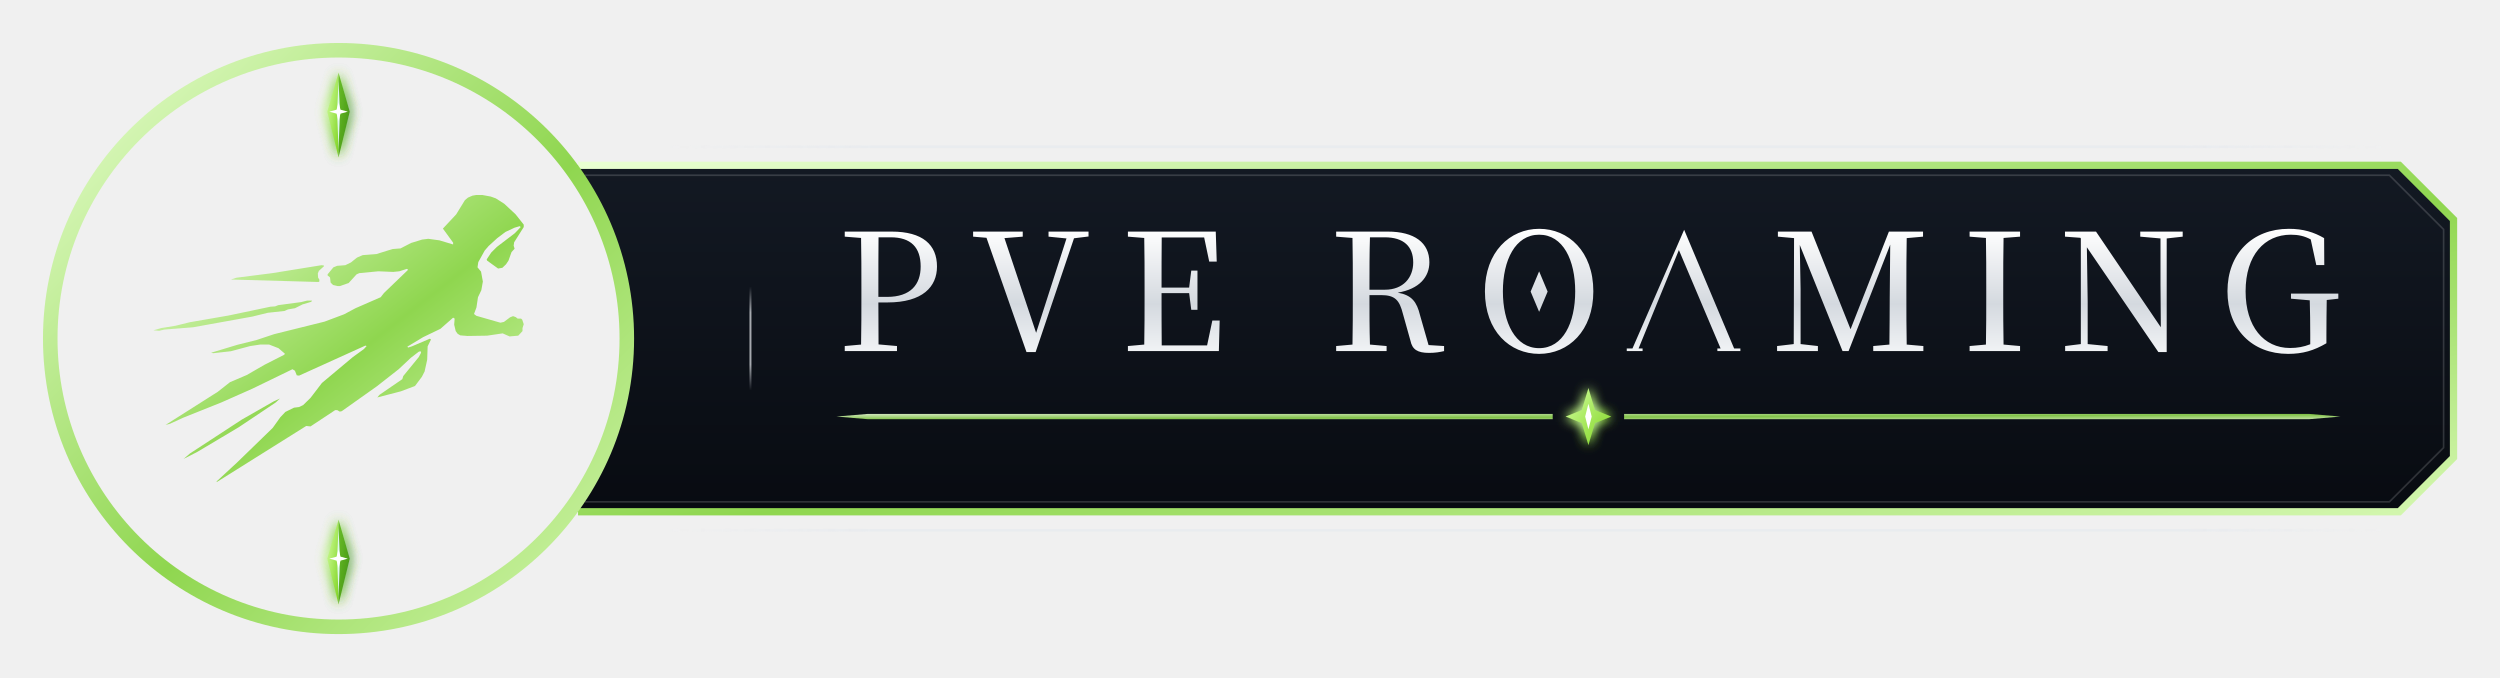
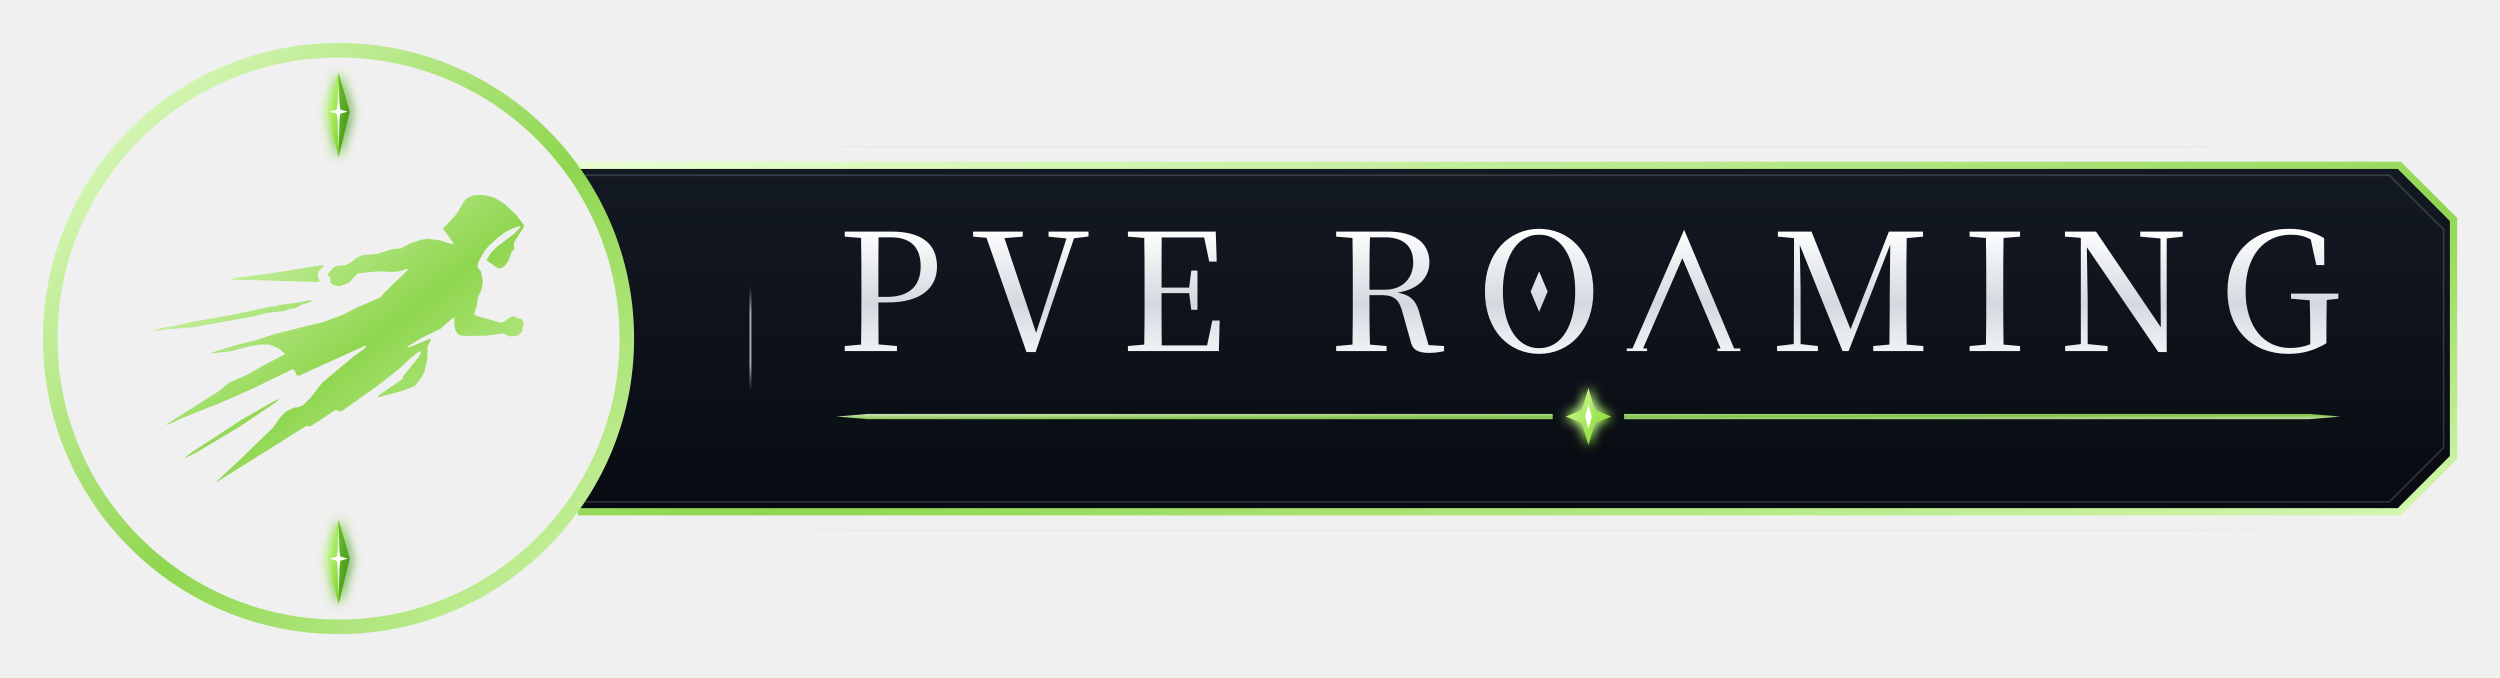
<svg xmlns="http://www.w3.org/2000/svg" viewBox="0 0 3781 1024" role="img" aria-labelledby="fa-profils-bouton-roaming-title fa-profils-bouton-roaming-desc">
  <defs>
    <linearGradient id="fa-profils-bouton-roaming-silver" x1="0" y1="0" x2="1" y2="1">
      <stop offset="0" stop-color="#e9ffd2" />
      <stop offset="0.55" stop-color="#8fd64f" />
      <stop offset="1" stop-color="#d4f7b0" />
    </linearGradient>
    <linearGradient id="fa-profils-bouton-roaming-silverText" x1="0" y1="0" x2="0" y2="1">
      <stop offset="0" stop-color="#ffffff" />
      <stop offset="0.6" stop-color="#d4d9df" />
      <stop offset="1" stop-color="#f2f4f6" />
    </linearGradient>
    <linearGradient id="fa-profils-bouton-roaming-cyanL" x1="0" y1="0" x2="1" y2="1">
      <stop offset="0" stop-color="#d3ff9f" />
      <stop offset="1" stop-color="#7ed321" />
    </linearGradient>
    <linearGradient id="fa-profils-bouton-roaming-cyanR" x1="0" y1="0" x2="1" y2="1">
      <stop offset="0" stop-color="#6bbf2a" />
      <stop offset="1" stop-color="#3f8f12" />
    </linearGradient>
    <filter id="fa-profils-bouton-roaming-glow" x="-150%" y="-30%" width="400%" height="160%">
      <feGaussianBlur stdDeviation="9" result="b" />
      <feMerge>
        <feMergeNode in="b" />
        <feMergeNode in="b" />
        <feMergeNode in="SourceGraphic" />
      </feMerge>
    </filter>
    <filter id="fa-profils-bouton-roaming-glowSoft" x="-50%" y="-50%" width="200%" height="200%">
      <feGaussianBlur stdDeviation="4" result="b" />
      <feMerge>
        <feMergeNode in="b" />
        <feMergeNode in="SourceGraphic" />
      </feMerge>
    </filter>
    <linearGradient id="fa-profils-bouton-roaming-plateFill" x1="0" y1="0" x2="0" y2="1">
      <stop offset="0" stop-color="#131923" />
      <stop offset="1" stop-color="#080b11" />
    </linearGradient>
    <linearGradient id="fa-profils-bouton-roaming-fadeH" x1="0" y1="0" x2="1" y2="0">
      <stop offset="0" stop-color="#e8ebef" stop-opacity="0" />
      <stop offset="0.12" stop-color="#e8ebef" stop-opacity="0.85" />
      <stop offset="0.88" stop-color="#e8ebef" stop-opacity="0.85" />
      <stop offset="1" stop-color="#e8ebef" stop-opacity="0" />
    </linearGradient>
    <linearGradient id="fa-profils-bouton-roaming-fadeV" x1="0" y1="0" x2="0" y2="1">
      <stop offset="0" stop-color="#e8ebef" stop-opacity="0" />
      <stop offset="0.25" stop-color="#e8ebef" stop-opacity="0.7" />
      <stop offset="0.75" stop-color="#e8ebef" stop-opacity="0.7" />
      <stop offset="1" stop-color="#e8ebef" stop-opacity="0" />
    </linearGradient>
    <filter id="fa-profils-bouton-roaming-glowStar" x="-100%" y="-100%" width="300%" height="300%">
      <feGaussianBlur stdDeviation="9" result="b" />
      <feMerge>
        <feMergeNode in="b" />
        <feMergeNode in="b" />
        <feMergeNode in="SourceGraphic" />
      </feMerge>
    </filter>
  </defs>
  <g shape-rendering="geometricPrecision">
    <rect x="1010" y="220" width="2599" height="4" fill="url(#fa-profils-bouton-roaming-fadeH)" />
    <rect x="1010" y="800" width="2599" height="4" fill="url(#fa-profils-bouton-roaming-fadeH)" />
    <path d="M 874.2 250.0 L 3628.7 250.0 L 3710.7 332.0 L 3710.7 692.0 L 3628.7 774.0 L 874.2 774.0 L 865.5 774.0 A 440 440 0 0 0 865.5 250.0 Z" fill="url(#fa-profils-bouton-roaming-plateFill)" />
    <path d="M 884.6 265.0 L 3613.7 265.0 L 3695.7 347.0 L 3695.7 677.0 L 3613.7 759.0 L 884.6 759.0" fill="none" stroke="#ffffff" stroke-opacity="0.16" stroke-width="2.5" stroke-linejoin="miter" />
    <path d="M 874.2 250.0 L 3628.7 250.0 L 3710.7 332.0 L 3710.7 692.0 L 3628.7 774.0 L 874.2 774.0" fill="none" stroke="url(#fa-profils-bouton-roaming-silver)" stroke-width="11" stroke-linejoin="miter" stroke-linecap="butt" />
    <rect x="1133.5" y="433.4" width="3" height="157.2" fill="url(#fa-profils-bouton-roaming-fadeV)" />
  </g>
  <g shape-rendering="geometricPrecision">
    <circle cx="512" cy="512" r="436" fill="none" stroke="url(#fa-profils-bouton-roaming-silver)" stroke-width="22" />
    <g transform="translate(512 512) scale(2.3069) translate(-159.38 -182.88)">
      <path d="M 121.0 222.2 L 117.0 224.0 L 96.0 236.0 L 62.0 258.2 L 57.8 261.8 L 66.8 257.2 L 94.0 241.0 L 118.2 224.8 Z M 142.0 158.0 L 138.8 158.0 L 134.8 159.0 L 119.8 161.0 L 117.8 161.8 L 114.8 162.0 L 87.2 167.8 L 61.8 172.2 L 52.5 174.5 L 43.2 176.0 L 38.0 177.5 L 41.8 177.8 L 45.2 177.0 L 64.0 175.5 L 102.8 168.5 L 113.0 166.0 L 124.0 164.8 L 126.2 163.8 L 130.8 163.0 L 135.8 160.5 L 141.5 158.8 Z M 149.8 135.0 L 148.2 134.8 L 116.0 140.0 L 92.5 143.0 L 88.8 144.2 L 146.2 145.8 L 146.8 145.5 L 146.8 144.2 L 146.0 143.0 L 145.8 140.2 L 146.5 138.5 L 149.8 135.5 Z M 275.5 101.5 L 268.0 94.5 L 262.5 91.0 L 259.2 89.8 L 253.8 88.8 L 249.5 88.8 L 247.2 89.2 L 244.2 90.5 L 242.2 92.2 L 236.5 101.5 L 227.8 110.8 L 234.5 120.0 L 234.5 121.2 L 225.5 118.5 L 218.2 117.5 L 214.2 118.0 L 207.0 120.2 L 200.0 123.8 L 194.8 124.2 L 184.2 127.5 L 175.2 128.2 L 171.5 129.8 L 167.5 133.0 L 163.8 134.8 L 158.5 135.2 L 156.0 136.2 L 152.2 140.8 L 152.2 141.5 L 153.8 142.8 L 154.2 146.2 L 155.8 147.8 L 158.8 148.5 L 160.2 148.5 L 166.0 146.5 L 171.2 140.8 L 173.0 140.0 L 185.5 138.8 L 195.2 139.2 L 199.2 138.8 L 204.2 137.2 L 205.0 137.8 L 189.2 153.0 L 187.0 155.8 L 170.5 163.0 L 163.0 167.0 L 150.2 171.8 L 117.2 180.0 L 105.8 183.8 L 93.0 187.0 L 75.8 192.2 L 77.2 192.5 L 88.8 191.2 L 101.5 187.8 L 108.2 186.8 L 113.8 186.8 L 120.0 189.2 L 124.2 192.8 L 123.8 193.5 L 111.0 200.0 L 99.2 206.8 L 88.2 211.5 L 80.2 217.8 L 46.0 239.5 L 48.8 238.8 L 57.5 234.8 L 82.5 224.8 L 102.8 215.8 L 129.2 203.0 L 130.8 204.0 L 132.0 207.0 L 133.5 207.2 L 177.0 187.5 L 177.8 187.8 L 176.0 189.8 L 168.8 195.0 L 148.5 212.0 L 141.0 221.8 L 136.2 226.5 L 133.5 227.8 L 130.2 228.2 L 124.5 231.0 L 121.2 234.5 L 116.2 241.5 L 92.8 264.2 L 79.5 276.5 L 79.5 277.0 L 138.2 240.2 L 141.0 240.5 L 157.2 229.8 L 158.5 229.8 L 160.2 230.8 L 161.5 230.5 L 184.5 214.2 L 198.8 203.0 L 206.8 195.5 L 212.0 191.5 L 213.2 191.2 L 213.5 192.2 L 212.0 195.0 L 201.8 207.5 L 201.2 209.5 L 186.2 219.8 L 184.8 221.5 L 200.2 217.5 L 209.5 214.0 L 214.0 208.0 L 215.8 204.5 L 217.5 196.8 L 217.8 188.0 L 220.0 183.5 L 219.2 183.0 L 207.5 188.0 L 205.0 188.8 L 204.5 188.2 L 214.8 182.0 L 226.2 176.5 L 234.5 169.2 L 235.5 169.8 L 235.2 173.8 L 236.2 178.0 L 237.5 179.8 L 239.2 180.8 L 244.0 181.2 L 256.8 181.0 L 267.0 179.5 L 271.5 181.5 L 277.2 181.0 L 280.0 178.0 L 280.0 176.0 L 280.8 173.5 L 279.8 170.5 L 279.0 169.8 L 276.8 169.8 L 275.5 168.8 L 273.8 168.2 L 271.8 169.0 L 267.8 172.0 L 265.5 172.5 L 249.8 168.0 L 248.2 166.8 L 249.8 162.5 L 250.8 155.8 L 253.0 151.2 L 254.0 145.5 L 252.8 139.0 L 250.5 136.2 L 251.0 132.8 L 255.2 125.2 L 257.8 122.2 L 263.5 117.0 L 268.8 113.0 L 274.8 110.2 L 278.2 109.2 L 278.8 109.8 L 275.0 113.8 L 263.2 122.8 L 259.5 126.5 L 256.5 131.0 L 256.8 131.8 L 264.0 137.0 L 266.8 136.5 L 269.2 134.2 L 270.8 131.8 L 272.8 126.2 L 274.8 124.0 L 274.2 122.0 L 274.5 119.8 L 280.8 109.8 L 280.8 108.2 Z" fill="url(#fa-profils-bouton-roaming-silver)" fill-rule="evenodd" />
    </g>
    <g filter="url(#fa-profils-bouton-roaming-glow)">
      <path d="M 512 110 L 512 238 L 495 168.88 Z" fill="url(#fa-profils-bouton-roaming-cyanL)" />
      <path d="M 512 110 L 529 168.88 L 512 238 Z" fill="url(#fa-profils-bouton-roaming-cyanR)" />
      <path d="M 512 122 L 514.2 168.88 L 512 226 L 509.8 168.88 Z" fill="#e8fdff" opacity="0.9" />
      <path d="M 512 154.88 L 515 165.88 L 526 168.88 L 515 171.88 L 512 182.88 L 509 171.88 L 498 168.88 L 509 165.88 Z" fill="#ffffff" />
    </g>
    <g filter="url(#fa-profils-bouton-roaming-glow)">
      <path d="M 512 786 L 512 914 L 495 844.88 Z" fill="url(#fa-profils-bouton-roaming-cyanL)" />
      <path d="M 512 786 L 529 844.88 L 512 914 Z" fill="url(#fa-profils-bouton-roaming-cyanR)" />
      <path d="M 512 798 L 514.2 844.88 L 512 902 L 509.8 844.88 Z" fill="#e8fdff" opacity="0.9" />
      <path d="M 512 830.88 L 515 841.88 L 526 844.88 L 515 847.88 L 512 858.88 L 509 847.88 L 498 844.88 L 509 841.88 Z" fill="#ffffff" />
    </g>
  </g>
  <g>
-     <path d="M1277.593 357.914 1302.284 359.889C1302.778 384.58 1302.778 409.272 1302.778 434.21V447.296C1302.778 471.988 1302.778 496.926 1302.284 521.123L1277.593 523.346V531.0H1356.605V523.346L1328.704 520.877L1328.457 457.42H1342.284C1395.37 457.42 1417.099 433.716 1417.099 403.099C1417.099 370.259 1395.617 350.259 1348.457 350.259H1277.593ZM1328.457 449.025V434.21C1328.457 409.025 1328.457 383.84 1328.704 358.901H1346.975C1377.84 358.901 1392.407 374.21 1392.407 403.099C1392.407 430.259 1377.346 449.025 1341.543 449.025Z M1585.802 357.914 1612.963 360.63 1567.037 503.346 1519.136 360.136 1546.79 357.914V350.259H1471.728V357.914L1491.975 359.642L1552.469 532.481H1566.296L1624.321 360.383L1646.296 357.667V350.259H1585.802Z M1828.827 395.691H1840.185L1838.704 350.259H1705.864V357.914L1730.556 359.889C1731.049 384.58 1731.049 409.272 1731.049 434.21V447.296C1731.049 471.988 1731.049 496.926 1730.556 521.123L1705.864 523.346V531.0H1843.395L1844.63 484.827H1833.519L1825.617 522.358H1756.975C1756.728 497.42 1756.728 472.235 1756.728 443.346H1798.457L1801.667 468.531H1811.049V409.272H1801.667L1798.457 434.951H1756.728C1756.728 408.284 1756.728 383.346 1756.975 359.148H1821.173Z  M2020.802 357.914 2045.494 359.889C2045.988 384.58 2045.988 409.272 2045.988 434.21V447.296C2045.988 471.988 2045.988 496.926 2045.494 521.123L2020.802 523.346V531.0H2097.099V523.346L2071.914 521.123C2071.173 496.926 2071.173 472.481 2071.173 446.309H2088.704C2110.185 446.309 2116.605 454.21 2121.79 474.704L2133.148 515.198C2135.864 528.531 2143.765 533.716 2161.296 533.716C2170.926 533.716 2177.593 532.481 2184.012 531.0V523.346L2160.556 521.864L2147.716 476.926C2142.778 456.679 2135.37 446.309 2113.889 442.605C2146.728 437.173 2161.79 418.654 2161.79 396.679C2161.79 367.049 2139.074 350.259 2098.827 350.259H2020.802ZM2071.914 358.901H2094.136C2123.272 358.901 2137.346 372.975 2137.346 396.926C2137.346 419.889 2122.284 438.16 2094.63 438.16H2071.173C2071.173 408.284 2071.173 383.346 2071.914 358.901Z M2327.778 535.198C2372.222 535.198 2409.753 500.383 2409.753 440.63C2409.753 380.383 2372.222 346.062 2327.778 346.062C2283.58 346.062 2245.802 381.123 2245.802 440.63C2245.802 501.123 2283.58 535.198 2327.778 535.198ZM2327.778 526.556C2291.728 526.556 2272.963 488.037 2272.963 440.63C2272.963 393.469 2291.728 354.951 2327.778 354.951C2364.074 354.951 2382.346 393.469 2382.346 440.63C2382.346 488.037 2364.074 526.556 2327.778 526.556Z M 2327.78 410.40 L 2340.63 441.00 L 2327.78 471.60 L 2314.93 441.00 Z M 2547.10 347.54 L 2622.70 527.05 L 2632.16 527.05 L 2632.16 531.00 L 2597.35 531.00 L 2597.35 527.05 L 2602.26 527.05 L 2539.15 378.14 L 2478.16 527.05 L 2484.26 527.05 L 2484.26 531.00 L 2460.31 531.00 L 2460.31 527.05 L 2468.93 527.05 Z M2857.284 531.0H2908.889V523.346L2883.704 521.123C2883.21 496.926 2883.21 471.988 2883.21 447.296V434.21C2883.21 409.272 2883.21 384.58 2883.704 360.136L2908.395 357.914V350.259H2856.79L2798.765 497.914L2739.753 350.259H2688.889V357.914L2713.333 360.136L2712.84 520.383L2687.654 523.346V531.0H2749.383V523.346L2723.21 520.383V437.42L2721.975 370.506L2786.667 531.0H2795.802L2858.765 370.012L2858.025 450.506C2857.778 472.235 2858.025 496.432 2857.531 521.123L2833.086 523.346V531.0Z M2978.827 357.914 3003.519 359.889C3004.012 384.58 3004.012 409.272 3004.012 434.21V447.296C3004.012 471.988 3004.012 496.926 3003.519 521.123L2978.827 523.346V531.0H3055.123V523.346L3030.185 521.123C3029.691 496.432 3029.691 471.988 3029.691 447.049V434.21C3029.691 409.272 3029.691 384.58 3030.185 359.889L3055.123 357.914V350.259H2978.827Z M3264.321 532.481H3276.914V360.63L3301.111 357.914V350.259H3236.914V357.914L3267.531 360.63V429.519L3268.025 494.951L3170 350.259H3123.086V357.914L3146.296 359.642L3147.037 360.63V520.383L3123.333 523.346V531.0H3187.531V523.346L3157.407 520.383V456.432L3156.173 373.963Z M3464.877 451.741 3493.272 454.21C3493.765 471.494 3494.012 488.531 3494.012 506.062V520.63C3484.136 524.58 3474.506 526.309 3463.395 526.309C3423.642 526.309 3396.235 493.716 3396.235 440.63C3396.235 385.815 3424.877 354.951 3464.63 354.951C3476.481 354.951 3485.617 357.173 3494.753 362.111L3503.148 400.877H3515.247L3515 360.136C3499.691 351.247 3483.642 346.062 3461.667 346.062C3406.605 346.062 3368.827 383.593 3368.827 440.383C3368.827 497.667 3405.617 535.198 3460.679 535.198C3482.654 535.198 3499.444 530.259 3518.457 519.148V506.556C3518.457 486.802 3518.704 469.765 3518.951 453.716L3536.481 451.741V444.086H3464.877Z" fill="url(#fa-profils-bouton-roaming-silverText)" />
+     <path d="M1277.593 357.914 1302.284 359.889C1302.778 384.58 1302.778 409.272 1302.778 434.21V447.296C1302.778 471.988 1302.778 496.926 1302.284 521.123L1277.593 523.346V531.0H1356.605V523.346L1328.704 520.877L1328.457 457.42H1342.284C1395.37 457.42 1417.099 433.716 1417.099 403.099C1417.099 370.259 1395.617 350.259 1348.457 350.259H1277.593ZM1328.457 449.025V434.21C1328.457 409.025 1328.457 383.84 1328.704 358.901H1346.975C1377.84 358.901 1392.407 374.21 1392.407 403.099C1392.407 430.259 1377.346 449.025 1341.543 449.025Z M1585.802 357.914 1612.963 360.63 1567.037 503.346 1519.136 360.136 1546.79 357.914V350.259H1471.728V357.914L1491.975 359.642L1552.469 532.481H1566.296L1624.321 360.383L1646.296 357.667V350.259H1585.802Z M1828.827 395.691H1840.185L1838.704 350.259H1705.864V357.914L1730.556 359.889C1731.049 384.58 1731.049 409.272 1731.049 434.21V447.296C1731.049 471.988 1731.049 496.926 1730.556 521.123L1705.864 523.346V531.0H1843.395L1844.63 484.827H1833.519L1825.617 522.358H1756.975C1756.728 497.42 1756.728 472.235 1756.728 443.346H1798.457L1801.667 468.531H1811.049V409.272H1801.667L1798.457 434.951H1756.728C1756.728 408.284 1756.728 383.346 1756.975 359.148H1821.173Z  M2020.802 357.914 2045.494 359.889C2045.988 384.58 2045.988 409.272 2045.988 434.21V447.296C2045.988 471.988 2045.988 496.926 2045.494 521.123L2020.802 523.346V531.0H2097.099V523.346L2071.914 521.123C2071.173 496.926 2071.173 472.481 2071.173 446.309H2088.704C2110.185 446.309 2116.605 454.21 2121.79 474.704L2133.148 515.198C2135.864 528.531 2143.765 533.716 2161.296 533.716C2170.926 533.716 2177.593 532.481 2184.012 531.0V523.346L2160.556 521.864L2147.716 476.926C2142.778 456.679 2135.37 446.309 2113.889 442.605C2146.728 437.173 2161.79 418.654 2161.79 396.679C2161.79 367.049 2139.074 350.259 2098.827 350.259H2020.802ZM2071.914 358.901H2094.136C2123.272 358.901 2137.346 372.975 2137.346 396.926C2137.346 419.889 2122.284 438.16 2094.63 438.16H2071.173C2071.173 408.284 2071.173 383.346 2071.914 358.901Z M2327.778 535.198C2372.222 535.198 2409.753 500.383 2409.753 440.63C2409.753 380.383 2372.222 346.062 2327.778 346.062C2283.58 346.062 2245.802 381.123 2245.802 440.63C2245.802 501.123 2283.58 535.198 2327.778 535.198ZM2327.778 526.556C2291.728 526.556 2272.963 488.037 2272.963 440.63C2272.963 393.469 2291.728 354.951 2327.778 354.951C2364.074 354.951 2382.346 393.469 2382.346 440.63C2382.346 488.037 2364.074 526.556 2327.778 526.556Z M 2327.78 410.40 L 2340.63 441.00 L 2327.78 471.60 L 2314.93 441.00 Z M 2547.10 347.54 L 2622.69 527.05 L 2632.15 527.05 L 2632.15 531.00 L 2597.34 531.00 L 2597.34 527.05 L 2602.25 527.05 L 2544.39 390.50 L 2484.94 527.05 L 2491.03 527.05 L 2491.03 531.00 L 2460.32 531.00 L 2460.32 527.05 L 2468.94 527.05 Z M2857.284 531.0H2908.889V523.346L2883.704 521.123C2883.21 496.926 2883.21 471.988 2883.21 447.296V434.21C2883.21 409.272 2883.21 384.58 2883.704 360.136L2908.395 357.914V350.259H2856.79L2798.765 497.914L2739.753 350.259H2688.889V357.914L2713.333 360.136L2712.84 520.383L2687.654 523.346V531.0H2749.383V523.346L2723.21 520.383V437.42L2721.975 370.506L2786.667 531.0H2795.802L2858.765 370.012L2858.025 450.506C2857.778 472.235 2858.025 496.432 2857.531 521.123L2833.086 523.346V531.0Z M2978.827 357.914 3003.519 359.889C3004.012 384.58 3004.012 409.272 3004.012 434.21V447.296C3004.012 471.988 3004.012 496.926 3003.519 521.123L2978.827 523.346V531.0H3055.123V523.346L3030.185 521.123C3029.691 496.432 3029.691 471.988 3029.691 447.049V434.21C3029.691 409.272 3029.691 384.58 3030.185 359.889L3055.123 357.914V350.259H2978.827Z M3264.321 532.481H3276.914V360.63L3301.111 357.914V350.259H3236.914V357.914L3267.531 360.63V429.519L3268.025 494.951L3170 350.259H3123.086V357.914L3146.296 359.642L3147.037 360.63V520.383L3123.333 523.346V531.0H3187.531V523.346L3157.407 520.383V456.432L3156.173 373.963Z M3464.877 451.741 3493.272 454.21C3493.765 471.494 3494.012 488.531 3494.012 506.062V520.63C3484.136 524.58 3474.506 526.309 3463.395 526.309C3423.642 526.309 3396.235 493.716 3396.235 440.63C3396.235 385.815 3424.877 354.951 3464.63 354.951C3476.481 354.951 3485.617 357.173 3494.753 362.111L3503.148 400.877H3515.247L3515 360.136C3499.691 351.247 3483.642 346.062 3461.667 346.062C3406.605 346.062 3368.827 383.593 3368.827 440.383C3368.827 497.667 3405.617 535.198 3460.679 535.198C3482.654 535.198 3499.444 530.259 3518.457 519.148V506.556C3518.457 486.802 3518.704 469.765 3518.951 453.716L3536.481 451.741V444.086H3464.877Z" fill="url(#fa-profils-bouton-roaming-silverText)" />
    <path d="M 1265.0 630.0 L 1312.5 626.0 L 2348.3 626.0 L 2348.3 634.0 L 1312.5 634.0 Z M 3539.7 630.0 L 3492.2 626.0 L 2456.3 626.0 L 2456.3 634.0 L 3492.2 634.0 Z" fill="url(#fa-profils-bouton-roaming-silver)" opacity="0.9" />
    <g filter="url(#fa-profils-bouton-roaming-glowStar)">
      <path d="M 2402.3 586.8 L 2412.2 620.1 L 2436.9 630.0 L 2412.2 639.9 L 2402.3 673.2 L 2392.4 639.9 L 2367.8 630.0 L 2392.4 620.1 Z" fill="url(#fa-profils-bouton-roaming-cyanL)" />
      <path d="M 2402.3 610.6 L 2407.3 630.0 L 2402.3 649.4 L 2397.4 630.0 Z" fill="#ffffff" />
    </g>
  </g>
</svg>
